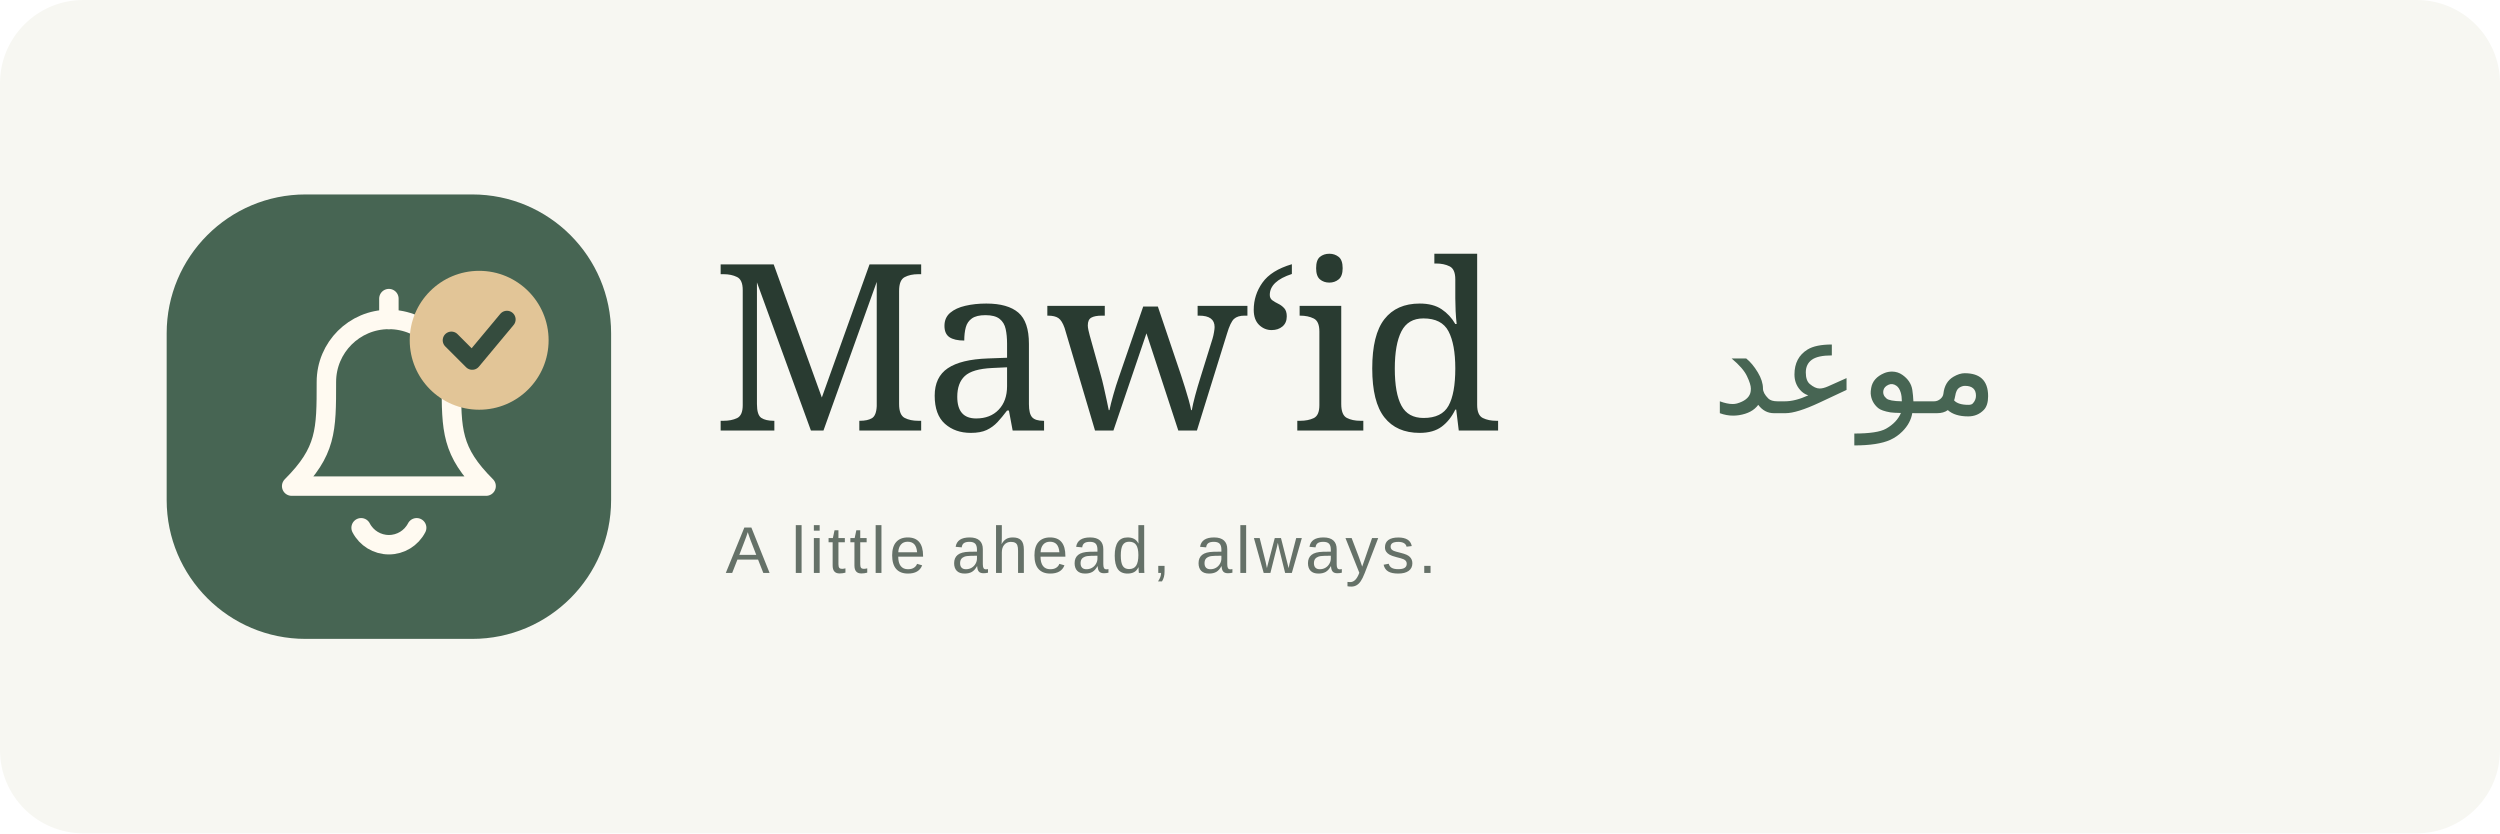
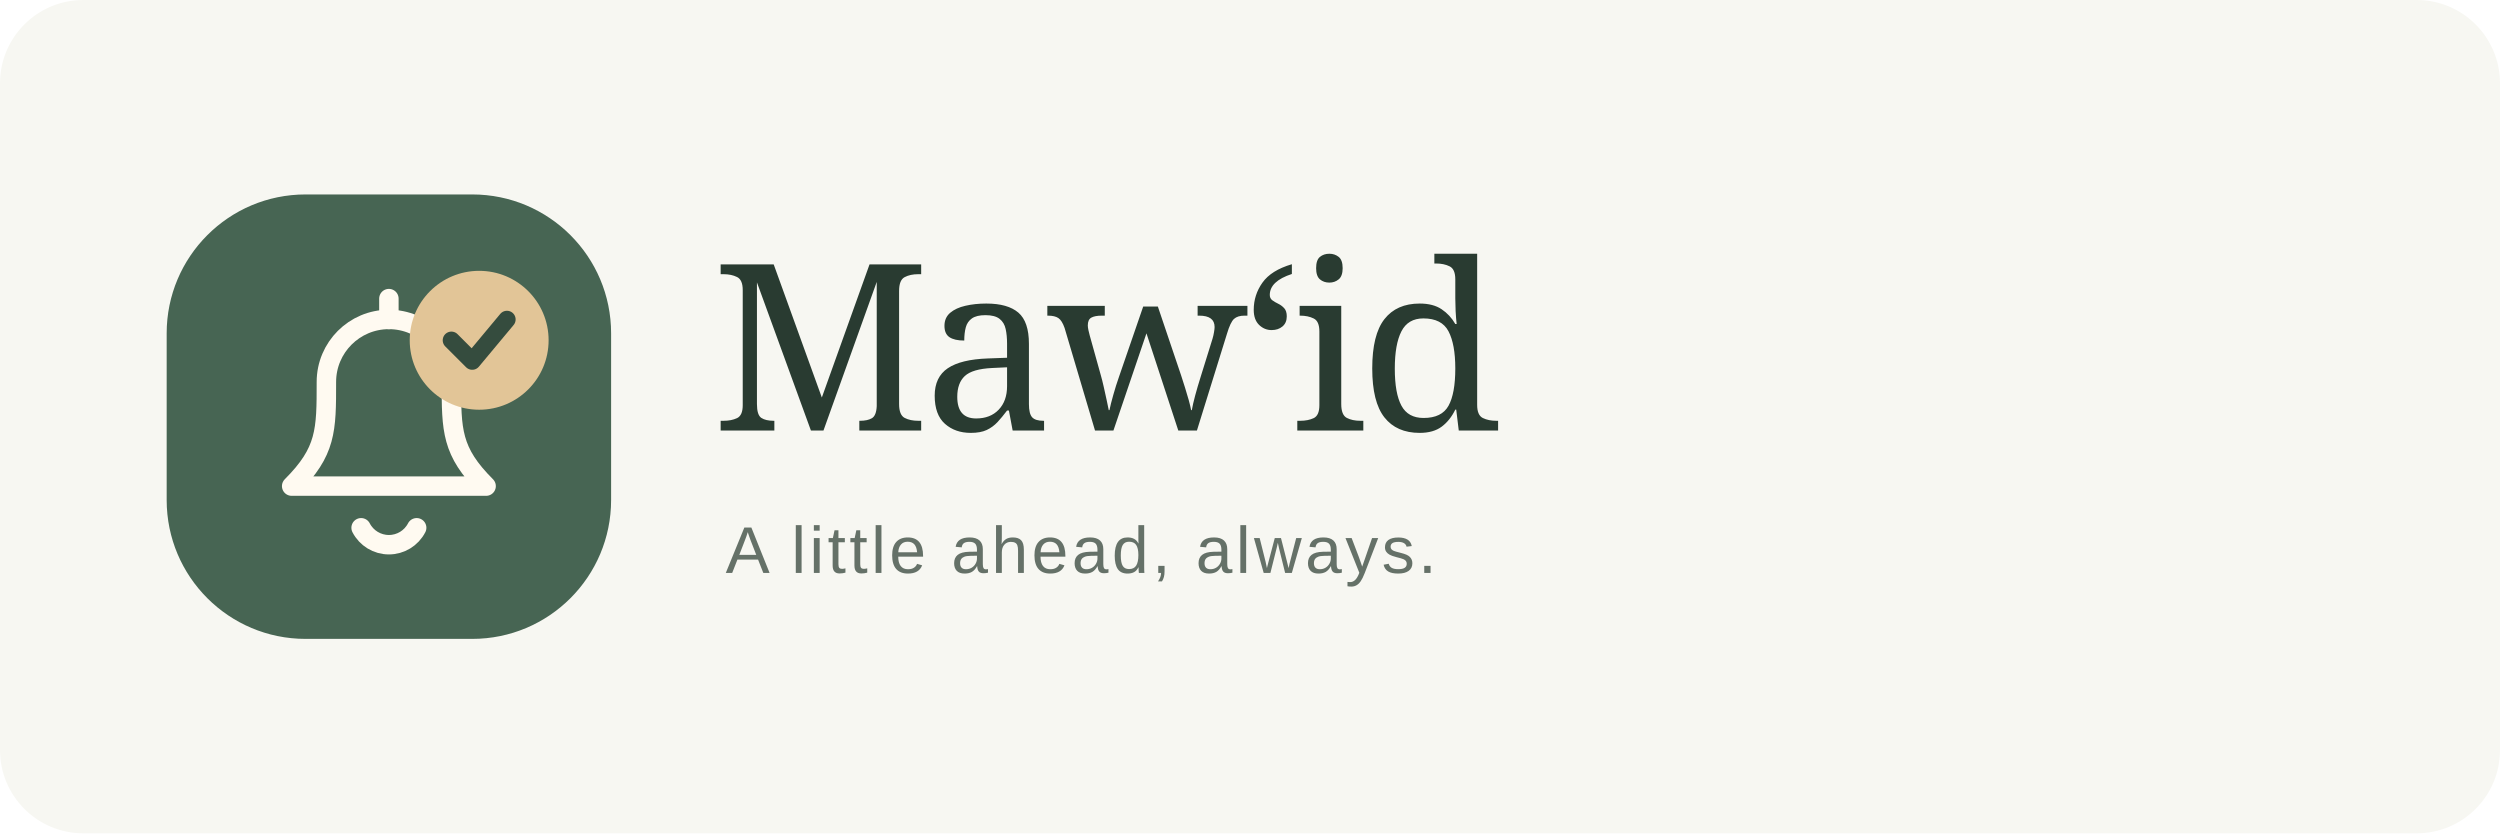
<svg xmlns="http://www.w3.org/2000/svg" width="720" height="240" viewBox="0 0 720 240" role="img" aria-labelledby="title desc">
  <rect width="720" height="240" rx="24" fill="#f7f7f2" />
  <g transform="translate(48 56) scale(2)">
    <rect width="64" height="64" rx="20" fill="#476553" />
    <path d="M18 42h28c-5-5-5-8-5-15a9 9 0 0 0-18 0c0 7 0 10-5 15Z" fill="none" stroke="#fffaf1" stroke-width="2.8" stroke-linejoin="round" />
    <path d="M28 48a4.5 4.5 0 0 0 8 0M32 15v3" fill="none" stroke="#fffaf1" stroke-width="2.8" stroke-linecap="round" />
    <circle cx="45" cy="21" r="10" fill="#e2c597" />
    <path d="m41 21 3 3 5-6" fill="none" stroke="#354c3e" stroke-width="2.5" stroke-linecap="round" stroke-linejoin="round" />
  </g>
  <text x="205" y="124" font-family="Georgia,serif" font-size="67" letter-spacing="-2" fill="#293b31">Maw‘id</text>
-   <text x="493" y="119" font-family="Arial,sans-serif" font-size="38" fill="#476553" lang="ar">موعد</text>
  <text x="209" y="165" font-family="Arial,sans-serif" font-size="19" letter-spacing="1" fill="#657168">A little ahead, always.</text>
</svg>
